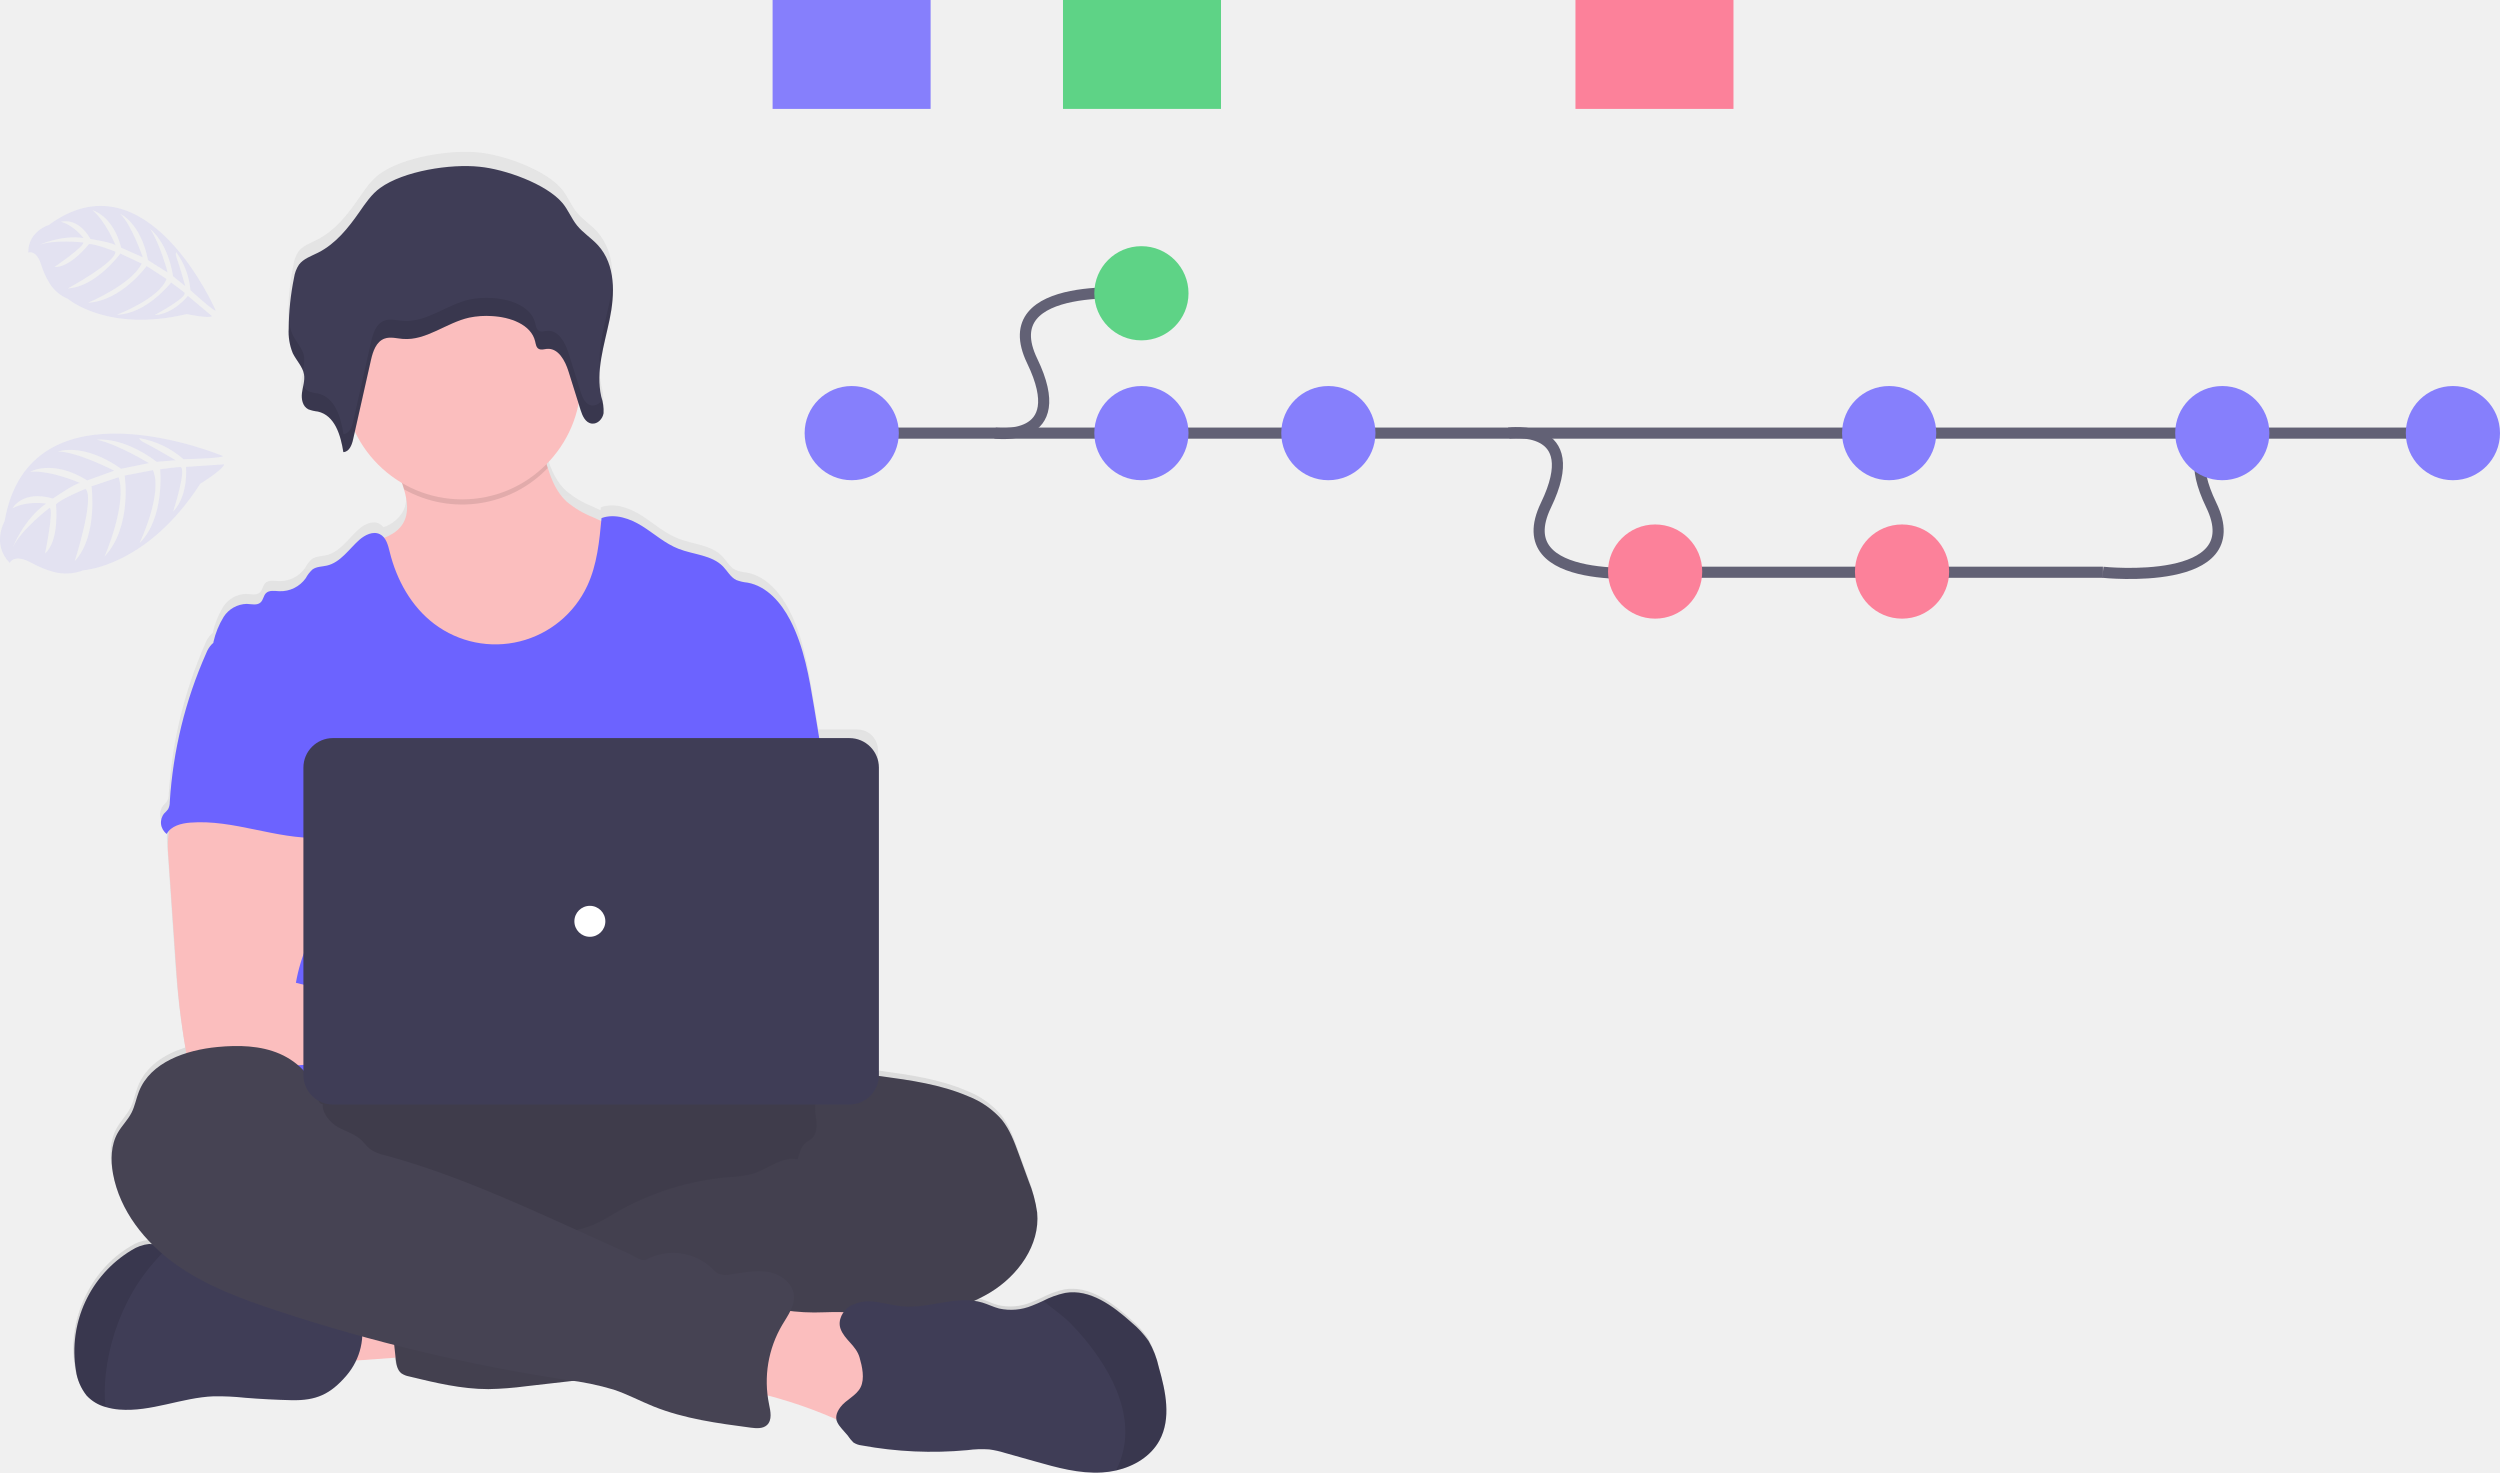
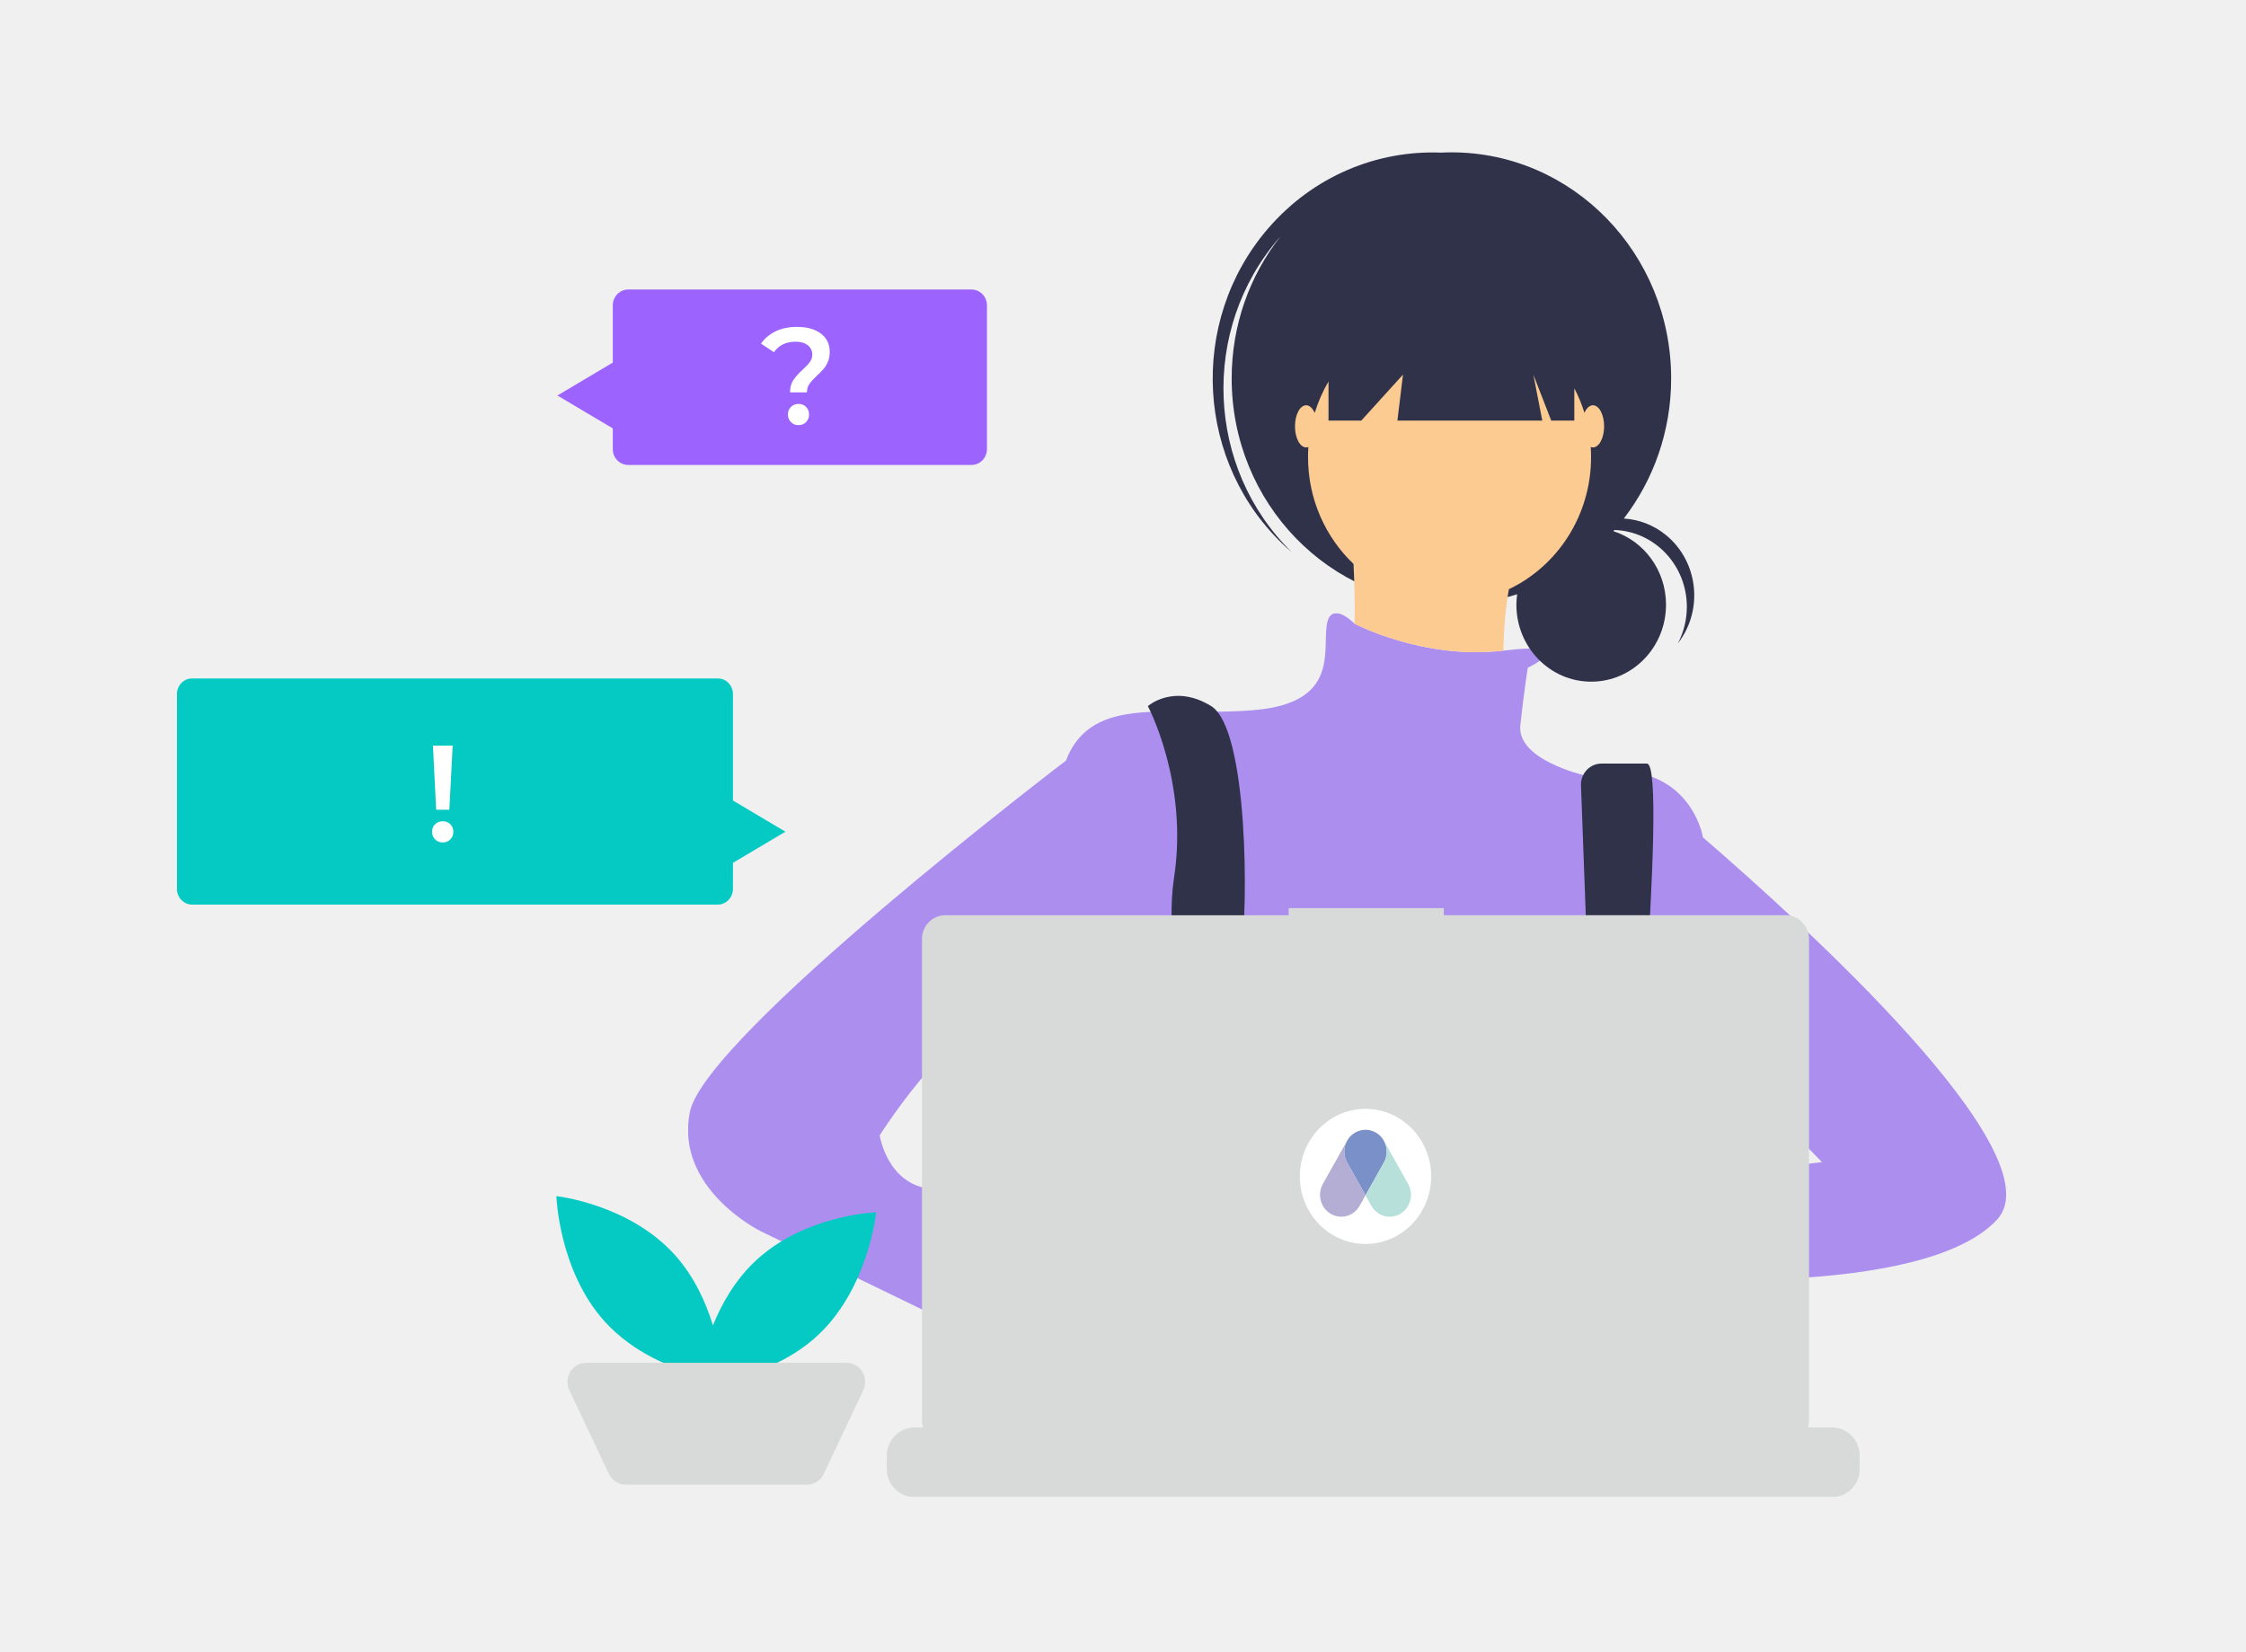
- <svg xmlns="http://www.w3.org/2000/svg" viewBox="0 0 674.38 397.257">
+ <svg xmlns="http://www.w3.org/2000/svg" xmlns:xlink="http://www.w3.org/1999/xlink" width="457" height="336" viewBox="0 0 457 336">
  <defs>
-     <style>.a{fill:url(#a);}.b{fill:#fbbebe;}.c{fill:#464353;}.d,.i{opacity:0.1;}.e{fill:#6c63ff;}.f{opacity:0.05;}.g{fill:#3f3d56;}.h{fill:#fff;}.j{opacity:0.8;}.k{fill:none;stroke:#3f3d56;stroke-miterlimit:10;stroke-width:3px;}.l{fill:#3acc6c;}.m{fill:#ff6584;}</style>
-     <linearGradient id="a" x1="0.5" y1="1" x2="0.5" gradientUnits="objectBoundingBox">
-       <stop offset="0" stop-color="gray" stop-opacity="0.251" />
-       <stop offset="0.54" stop-color="gray" stop-opacity="0.122" />
-       <stop offset="1" stop-color="gray" stop-opacity="0.102" />
-     </linearGradient>
+     <path id="fsm8mrupya" d="M0 0.394L123.81 0.394 123.81 46.442 0 46.442z" />
+     <path id="jiag20xv1c" d="M0.994 0.133L269.201 0.133 269.201 157.852 0.994 157.852z" />
+     <path id="gvx0x3m5ee" d="M0.431 0.119L198.413 0.119 198.413 120 0.431 120z" />
  </defs>
-   <g transform="translate(-0.003 -85.389)">
-     <path class="a" d="M401.908,612.036a26.42,26.42,0,0,0-2.785-7.261,25.429,25.429,0,0,0-4.56-4.991c-5.047-4.581-11.243-9.231-17.933-8.075a23.943,23.943,0,0,0-5.945,2.172c-.975.453-1.956.905-2.959,1.288a14.738,14.738,0,0,1-8.925.78c-1.532-.411-2.959-1.149-4.469-1.608a14.163,14.163,0,0,0-2.193-.473,37.35,37.35,0,0,0,4.24-2.235c7.5-4.595,13.491-12.9,12.656-21.783a35.963,35.963,0,0,0-2.325-8.667l-2.673-7.393c-1.156-3.2-2.353-6.467-4.462-9.127a23.093,23.093,0,0,0-9.14-6.474c-7.414-3.223-15.517-4.358-23.516-5.458l-.557-.077V446.241a5.569,5.569,0,0,0-5.569-5.569H310.281q-.7-4.26-1.392-8.507c-1.323-8.082-2.694-16.311-6.418-23.586-2.437-4.762-6.314-9.308-11.542-10.24a11.2,11.2,0,0,1-3-.7c-1.532-.752-2.367-2.423-3.543-3.655-3.035-3.181-7.971-3.23-12.036-4.873-3.592-1.427-6.53-4.114-9.8-6.182s-7.337-3.536-10.957-2.193a7.344,7.344,0,0,1-.077.787l-2.325-1.072a25.613,25.613,0,0,1-7.073-4.26c-2.583-2.437-3.961-5.667-5.033-9.1-.111-.355-.216-.7-.327-1.079a32.322,32.322,0,0,0,8.66-16.534l.564,1.831a12.157,12.157,0,0,0,.446,1.211,4.776,4.776,0,0,0,1.392,1.97,2.472,2.472,0,0,0,.585.341,2.437,2.437,0,0,0,.6.153,2.228,2.228,0,0,0,.863-.063,3.293,3.293,0,0,0,2.088-1.935,4.176,4.176,0,0,0,.244-.849,4.391,4.391,0,0,0,.049-.529v-.724a1.358,1.358,0,0,0-.035-.348v-.181a2.026,2.026,0,0,0-.07-.411c-.028-.132,0-.077,0-.111-.035-.174-.077-.355-.111-.529v-.132c0-.042-.063-.285-.1-.432s-.049-.188-.07-.285v-.042h0c-.07-.278-.132-.55-.195-.828a23.933,23.933,0,0,1-.383-7.351,78.715,78.715,0,0,1,1.991-10.686l.146-.634c.056-.244.111-.487.16-.738.111-.5.223-1,.327-1.511h0l.251-1.281.188-1.142V324.1a33,33,0,0,0,.244-7.818h0a16.452,16.452,0,0,0-3.919-9.83c-1.747-1.942-4.052-3.376-5.674-5.416-1.518-1.907-2.374-4.26-3.947-6.133-4.344-5.186-15.5-9.182-22.339-9.878-7.839-.794-20.5,1.211-26.823,5.841-2.339,1.706-3.94,4.177-5.569,6.516-2.993,4.351-6.391,8.695-11.187,11.138-1.81.919-3.885,1.615-5.089,3.216a8.7,8.7,0,0,0-1.358,3.606,71.5,71.5,0,0,0-1.434,13.77h0v1.74a12.691,12.691,0,0,0,1.086,5.033c.111.237.237.466.369.7l.084.146a27.692,27.692,0,0,1,2.228,3.794,5.026,5.026,0,0,1,.341,1.156,8.521,8.521,0,0,1-.195,3.049h0a2.678,2.678,0,0,1-.09.459l-.063.3a.587.587,0,0,1-.056.306c-.056.3-.1.6-.146.891h0a6.265,6.265,0,0,0,.153,2.409,3.168,3.168,0,0,0,1.545,2.088,4.526,4.526,0,0,0,1.253.39c.439.077.884.125,1.316.223a6.494,6.494,0,0,1,1.594.592,6.417,6.417,0,0,1,1.344.863,7.656,7.656,0,0,1,.578.585,9.745,9.745,0,0,1,.989,1.351q.223.369.418.752a17.176,17.176,0,0,1,1.19,3.147c.181.647.334,1.3.466,1.956.063.292.118.585.167.87s.1.578.139.863h0a2.028,2.028,0,0,0,.557-.111,3.762,3.762,0,0,0,1.914-2.715c.056-.195.1-.383.146-.571.16-.7.327-1.462.487-2.193a32.281,32.281,0,0,0,12.7,13.993c.195.578.383,1.149.55,1.733.912,3.154,1.351,6.453-.23,9.21a9.745,9.745,0,0,1-5.138,4,3.4,3.4,0,0,0-1.149-.975c-1.831-.919-4.031.195-5.569,1.566-2.785,2.52-5.054,6.133-8.716,6.961-1.323.306-2.785.244-3.885,1.051a9.05,9.05,0,0,0-1.8,2.367,8.3,8.3,0,0,1-7.122,3.55c-1.274-.063-2.785-.355-3.655.578-.647.7-.7,1.8-1.392,2.457-.933.919-2.464.473-3.766.418a7.525,7.525,0,0,0-6.2,3.55,23.2,23.2,0,0,0-2.785,6.961v.042a4.976,4.976,0,0,0-.508.425,7.344,7.344,0,0,0-1.538,2.492,118.95,118.95,0,0,0-9.816,40.5,4.177,4.177,0,0,1-.446,1.963,9.658,9.658,0,0,1-1.023,1.114,3.905,3.905,0,0,0,.647,5.569,4.384,4.384,0,0,1,.745-.989c-.077.32-.146.633-.195.919a24.706,24.706,0,0,0-.077,6.126q.989,14.508,2,28.995c.188,2.736.376,5.465.627,8.194q.731,7.922,2.088,15.782a6.8,6.8,0,0,0,.153.7c-5.674,1.8-10.721,5.061-12.844,10.5-.738,1.88-1.072,3.926-1.977,5.729-1,1.977-2.631,3.557-3.717,5.493-1.873,3.328-1.956,7.407-1.274,11.138,1.316,7.275,5.249,13.777,10.442,19.068h-.7a10.889,10.889,0,0,0-4.755,1.706c-10.985,6.418-17.265,20.188-14.974,32.761a14.055,14.055,0,0,0,2.882,6.822,10.8,10.8,0,0,0,5.068,3.1,17.608,17.608,0,0,0,3.738.7c8.563.7,16.854-3.272,25.437-3.606a68.219,68.219,0,0,1,8.514.4q6.2.515,12.426.654c6.746.16,10.54-1.636,14.842-6.676a18.171,18.171,0,0,0,2.624-4.135c3.662-.209,7.706-.529,10.63-.766l.042.4c.16,1.392.4,2.993,1.518,3.871a5.3,5.3,0,0,0,2.088.856c7.031,1.727,14.146,3.481,21.386,3.481a90.293,90.293,0,0,0,10.157-.78l12.719-1.469a63.357,63.357,0,0,1,10.93,2.381c3.676,1.246,7.108,3.1,10.7,4.567,8.354,3.383,17.334,4.595,26.231,5.778,1.518.2,3.258.341,4.379-.7,1.448-1.392.968-3.717.557-5.667-.167-.8-.292-1.6-.39-2.409a122,122,0,0,1,17.571,6.1l1,.439c.292,1.518,1.692,2.729,3.035,4.365a11.135,11.135,0,0,0,1.538,1.907,5.132,5.132,0,0,0,2.207.794,102.9,102.9,0,0,0,28.493,1.288,29.146,29.146,0,0,1,5.876-.2,25.464,25.464,0,0,1,4.246.954l8.054,2.311c5.938,1.7,12.016,3.418,18.177,3.035a23.256,23.256,0,0,0,3.71-.536c4.873-1.128,9.412-3.85,11.751-8.229C405.215,625.9,403.69,618.58,401.908,612.036Z" transform="translate(-89.524 -158.501)" />
-     <path class="b" d="M205.03,745.4c-1.469-3.342-2.861-7.184-1.392-10.526a8.945,8.945,0,0,1,4.629-4.351,22.276,22.276,0,0,1,6.265-1.545A87.438,87.438,0,0,1,234.9,728.7c.494,3.912-.55,7.88-1.448,11.661-.814,3.481-1.281,4-4.873,4.177C226.255,744.66,205.58,746.63,205.03,745.4Z" transform="translate(-117.996 -293.221)" />
-     <ellipse class="c" cx="99.55" cy="27.846" rx="99.55" ry="27.846" transform="translate(49.476 373.944)" />
-     <ellipse class="d" cx="99.55" cy="27.846" rx="99.55" ry="27.846" transform="translate(49.476 373.944)" />
-     <path class="b" d="M291.085,444.6a30.972,30.972,0,0,1-15.97,14.508,40.084,40.084,0,0,1-12.677,2.409,36.111,36.111,0,0,1-13.993-1.706c-5.959-2.158-10.909-6.572-14.619-11.716s-6.265-11.02-8.486-16.944c-1.17-3.084-2.283-6.37-1.733-9.628,3.585-.814,7.511-2.012,9.363-5.193,1.58-2.729,1.142-6,.23-9.12-.258-.884-.557-1.761-.856-2.6-.7-2.019-3.1-5.855-1.392-7.581,1.065-1.093,5.527-1.65,7.066-2.36,4.741-2.186,9.113-5.346,14.32-6.384,4.5-.9,9.154-.056,13.651.877a4.49,4.49,0,0,1,1.685.606,4.052,4.052,0,0,1,1.253,1.88c1.281,3.119,2.033,6.565,3.063,9.816,1.072,3.4,2.45,6.6,5.033,9.015a25.694,25.694,0,0,0,7.08,4.219l6.168,2.826a8.11,8.11,0,0,1,2.917,1.887,7.386,7.386,0,0,1,1.392,3.787,35.378,35.378,0,0,1-3.495,21.407Z" transform="translate(-124.21 -189.811)" />
-     <path class="d" d="M274.971,401.461a32.023,32.023,0,0,1-38.755,5.75c-.258-.884-.557-1.761-.856-2.6-.7-2.019-3.1-5.855-1.392-7.581,1.065-1.093,5.527-1.65,7.066-2.36,4.741-2.186,9.113-5.346,14.32-6.384,4.5-.9,9.154-.056,13.652.877a4.49,4.49,0,0,1,1.685.606,4.052,4.052,0,0,1,1.253,1.88C273.189,394.764,273.941,398.21,274.971,401.461Z" transform="translate(-127.22 -189.811)" />
-     <circle class="b" cx="32.023" cy="32.023" r="32.023" transform="translate(92.638 156.049)" />
-     <path class="e" d="M328.237,493.4l-2.631-15.942c-1.33-8-2.7-16.151-6.419-23.356-2.443-4.72-6.321-9.217-11.549-10.15a11.174,11.174,0,0,1-3.007-.7c-1.532-.738-2.367-2.395-3.543-3.62-3.035-3.147-7.978-3.2-12.043-4.8-3.592-1.392-6.53-4.072-9.8-6.119s-7.344-3.481-10.964-2.172c-.585,6.231-1.2,12.6-3.85,18.274A27.345,27.345,0,0,1,223.174,455.1c-6.2-4.671-10.178-11.876-12.029-19.416-.453-1.838-.968-3.947-2.659-4.79-1.831-.919-4.031.195-5.569,1.545-2.785,2.5-5.061,6.077-8.723,6.92-1.323.306-2.785.244-3.885,1.044a8.841,8.841,0,0,0-1.81,2.346,8.354,8.354,0,0,1-7.122,3.523c-1.274-.063-2.785-.355-3.655.571-.647.7-.7,1.782-1.392,2.43-.94.912-2.464.466-3.773.418a7.612,7.612,0,0,0-6.2,3.481,22.453,22.453,0,0,0-2.785,6.864c7.609,16.944,14.57,33.91,22.179,50.854a4.337,4.337,0,0,1,.55,2.088,5.089,5.089,0,0,1-.947,2.089c-3.731,5.994-3.613,13.533-3.2,20.578s.912,14.487-2.235,20.8c-.856,1.733-1.97,3.321-2.785,5.054-1.907,3.926-2.6,16.485-1.483,20.7H333.034c-3-8.249-1.859-24.8-1.232-33.561.439-6.126-.7-12.245-1.183-18.371C329.553,517.76,330.305,505.891,328.237,493.4Z" transform="translate(-106.011 -201.402)" />
-     <path class="b" d="M146.149,544.865a24.644,24.644,0,0,0-.084,6.077l2,28.73c.188,2.708.376,5.409.627,8.11.48,5.242,1.2,10.442,2.088,15.636a2.785,2.785,0,0,0,2.854,2.708c8.806,1.866,17.9,1.789,26.892,1.281,13.714-.766,27.407-2.513,41.143-2.214,3.536.077,7.658,0,9.8-2.785s.9-7.289-1.9-9.537-6.6-2.785-10.192-2.785c-4.755-.049-9.509.627-14.25.348a70.6,70.6,0,0,1-12.823-2.36l-11.835-2.945a45.621,45.621,0,0,1,3.112-10.366c2.325-6.036,4.5-12.273,4.539-18.74s-2.395-13.269-7.692-16.972c-4.358-3.042-9.969-3.606-15.281-3.481-3.864.111-10.54-.815-14.069.7C148.286,537.493,146.671,542.129,146.149,544.865Z" transform="translate(-100.647 -234.626)" />
-     <path class="c" d="M356.9,643.11c2.318-.884,4.873-.564,7.358-.23,8,1.093,16.116,2.214,23.53,5.409a23.1,23.1,0,0,1,9.147,6.412c2.088,2.638,3.307,5.869,4.462,9.05l2.673,7.324a35.255,35.255,0,0,1,2.332,8.584c.835,8.765-5.158,17.028-12.7,21.581s-16.415,6.175-25.061,7.873-17.327,3.578-25.939,5.569a104.427,104.427,0,0,1-12.2,2.4c-9.217,1.044-18.852-.494-27.609,2.555-3.481,1.218-6.9,3.028-10.512,3.871a65.389,65.389,0,0,1-7.268,1.107l-16.575,1.894a90.416,90.416,0,0,1-10.164.78c-7.24,0-14.362-1.713-21.393-3.425a5.41,5.41,0,0,1-2.088-.842c-1.114-.877-1.357-2.43-1.518-3.836q-1.065-9.335-1.866-18.692c-.167-2.026-.292-4.219.815-5.924,1.392-2.088,4.107-2.743,6.586-3.147a171.867,171.867,0,0,1,31.8-2.207c4.045-4.045,10.714-4.066,16.011-6.265a47.62,47.62,0,0,0,5.646-3.07,73.791,73.791,0,0,1,31-9.795,28.856,28.856,0,0,0,6.342-.9c4.1-1.274,7.839-4.741,12.05-3.892.522-1.441.884-3.369,2.088-4.358.6-.508,1.337-.849,1.887-1.392,1.163-1.177,1.267-3.028,1.093-4.671s-.564-3.328-.139-4.929a6.815,6.815,0,0,1,.773-1.719C349.552,644.614,352.705,642.762,356.9,643.11Z" transform="translate(-126.622 -267.182)" />
-     <path class="f" d="M356.9,643.11c2.318-.884,4.873-.564,7.358-.23,8,1.093,16.116,2.214,23.53,5.409a23.1,23.1,0,0,1,9.147,6.412c2.088,2.638,3.307,5.869,4.462,9.05l2.673,7.324a35.255,35.255,0,0,1,2.332,8.584c.835,8.765-5.158,17.028-12.7,21.581s-16.415,6.175-25.061,7.873-17.327,3.578-25.939,5.569a104.427,104.427,0,0,1-12.2,2.4c-9.217,1.044-18.852-.494-27.609,2.555-3.481,1.218-6.9,3.028-10.512,3.871a65.389,65.389,0,0,1-7.268,1.107l-16.575,1.894a90.416,90.416,0,0,1-10.164.78c-7.24,0-14.362-1.713-21.393-3.425a5.41,5.41,0,0,1-2.088-.842c-1.114-.877-1.357-2.43-1.518-3.836q-1.065-9.335-1.866-18.692c-.167-2.026-.292-4.219.815-5.924,1.392-2.088,4.107-2.743,6.586-3.147a171.867,171.867,0,0,1,31.8-2.207c4.045-4.045,10.714-4.066,16.011-6.265a47.62,47.62,0,0,0,5.646-3.07,73.791,73.791,0,0,1,31-9.795,28.856,28.856,0,0,0,6.342-.9c4.1-1.274,7.839-4.741,12.05-3.892.522-1.441.884-3.369,2.088-4.358.6-.508,1.337-.849,1.887-1.392,1.163-1.177,1.267-3.028,1.093-4.671s-.564-3.328-.139-4.929a6.815,6.815,0,0,1,.773-1.719C349.552,644.614,352.705,642.762,356.9,643.11Z" transform="translate(-126.622 -267.182)" />
-     <path class="g" d="M183.065,743.565c-4.309,4.991-8.1,6.773-14.849,6.613q-6.224-.146-12.433-.647a69.767,69.767,0,0,0-8.521-.4c-8.59.334-16.882,4.267-25.451,3.578a18.042,18.042,0,0,1-3.738-.7A10.881,10.881,0,0,1,113,748.939a13.866,13.866,0,0,1-2.882-6.76A31.845,31.845,0,0,1,125.1,709.732a10.986,10.986,0,0,1,4.762-1.692,11.285,11.285,0,0,1,4.817,1.058l.1.042a36.43,36.43,0,0,1,11.932,7.964,6.725,6.725,0,0,0,1.824,1.469,6.266,6.266,0,0,0,2.151.4l9.147.578a21.675,21.675,0,0,1,4.595.633,36.525,36.525,0,0,1,4.831,2.089c4.922,2.2,10.38,2.785,15.7,3.634a2.347,2.347,0,0,1,1.392.557,2.179,2.179,0,0,1,.432.9,17.759,17.759,0,0,1-3.717,16.193Z" transform="translate(-89.627 -287.085)" />
-     <path class="d" d="M134.78,709.15a54.924,54.924,0,0,0-9.154,11.445,57.279,57.279,0,0,0-7.477,22.653,42.048,42.048,0,0,0-.077,8.778A10.88,10.88,0,0,1,113,748.949a13.866,13.866,0,0,1-2.882-6.76A31.845,31.845,0,0,1,125.1,709.742a10.984,10.984,0,0,1,4.762-1.692,11.286,11.286,0,0,1,4.817,1.058Z" transform="translate(-89.627 -287.088)" />
-     <path class="b" d="M390.912,733.939c5.117-.139,10.86-.4,14.619,3.049,3.585,3.258,4.059,8.632,4.3,13.471l.272,5.618a11.222,11.222,0,0,1-.536,5.068c-1.225,2.785-4.588,4.128-7.658,3.968s-5.889-1.5-8.695-2.715a122.315,122.315,0,0,0-23.669-7.456q.4-5.827,1.323-11.6c.425-2.666.494-7.129,2.276-9.342,1.887-2.339,4.344-1.072,6.906-.64a55.437,55.437,0,0,0,10.867.578Z" transform="translate(-168.595 -294.557)" />
-     <path class="c" d="M181.125,646.707c0,.7-1.093,0-1.19-.745-.766-5.632-5.235-10.275-10.442-12.531s-11.138-2.374-16.777-1.838c-8.528.808-18.1,4.072-21.219,12.043-.738,1.866-1.072,3.885-1.977,5.674-1,1.963-2.638,3.529-3.724,5.437-1.873,3.3-1.949,7.344-1.274,11.076,1.817,9.955,8.625,18.469,16.875,24.365s17.891,9.419,27.5,12.593A476.993,476.993,0,0,0,246.869,721.4a74.926,74.926,0,0,1,12.726,2.625c3.676,1.232,7.115,3.077,10.707,4.525,8.354,3.355,17.341,4.553,26.245,5.729,1.518.195,3.258.334,4.379-.7,1.448-1.344.968-3.683.557-5.611a30.178,30.178,0,0,1,3.557-21.414c1.49-2.506,3.425-5.075,3.147-7.978-.334-3.383-3.7-5.778-7.059-6.321s-6.767.258-10.136.7a5.43,5.43,0,0,1-3.446-.341,6.886,6.886,0,0,1-1.351-1.2,15.267,15.267,0,0,0-17.78-2.485c-1.246.7-3.133-.856-4.428-1.441l-14.64-6.627c-16.819-7.609-33.722-15.253-51.515-20.07a10.82,10.82,0,0,1-3.968-1.65c-.884-.7-1.518-1.643-2.332-2.416-1.775-1.678-4.247-2.346-6.377-3.536S180.637,649.1,181.125,646.707Z" transform="translate(-94.028 -263.776)" />
-     <path class="g" d="M492.142,766.686c-2.339,4.337-6.878,7.038-11.751,8.152a23.322,23.322,0,0,1-3.717.529c-6.161.383-12.245-1.323-18.183-3.007l-8.061-2.269a25.45,25.45,0,0,0-4.247-.947,29.141,29.141,0,0,0-5.876.2,104.138,104.138,0,0,1-28.542-1.281,5.032,5.032,0,0,1-2.207-.787,10.963,10.963,0,0,1-1.539-1.887c-2.193-2.638-4.553-4.177-1.956-7.658,1.5-2.019,4.274-3.028,5.437-5.346s.418-5.611-.272-8.006c-.94-3.307-4.031-4.734-5.138-7.769-.828-2.29.564-4.95,2.659-6.2a11.047,11.047,0,0,1,7.1-1.023c2.416.32,4.783,1,7.212,1.19,7.143.571,14.445-3.112,21.3-1.037,1.511.459,2.938,1.19,4.469,1.594a14.863,14.863,0,0,0,8.932-.773c1-.376,1.984-.828,2.959-1.274a23.829,23.829,0,0,1,5.952-2.151c6.69-1.149,12.893,3.481,17.94,8a25.367,25.367,0,0,1,4.56,4.943,24.813,24.813,0,0,1,2.785,7.191C493.806,753.515,495.33,760.768,492.142,766.686Z" transform="translate(-179.347 -292.775)" />
-     <path class="d" d="M516.509,766.667c-2.339,4.337-6.878,7.038-11.751,8.152a22.757,22.757,0,0,0,2.471-11.946c-.418-6.62-3.328-12.858-7.038-18.358a65.023,65.023,0,0,0-7.755-9.447c-2.214-2.228-4.936-4-7.317-6.036a23.821,23.821,0,0,1,5.952-2.151c6.69-1.149,12.893,3.481,17.94,8a25.363,25.363,0,0,1,4.56,4.943,24.811,24.811,0,0,1,2.785,7.191C518.173,753.5,519.7,760.75,516.509,766.667Z" transform="translate(-203.714 -292.757)" />
-     <path class="e" d="M157,473.672a7.206,7.206,0,0,0-1.545,2.471,116.857,116.857,0,0,0-9.816,40.112,4.01,4.01,0,0,1-.453,1.942,8.5,8.5,0,0,1-1.023,1.107,3.843,3.843,0,0,0,.654,5.569c1.149-2.165,3.9-2.868,6.342-3.056,11.7-.926,23.133,4.518,34.87,4.107-.828-2.861-2.019-5.611-2.694-8.507-2.986-12.858,4.462-26.857-.1-39.242-.912-2.478-2.437-4.915-4.838-6a12.887,12.887,0,0,0-3.1-.821c-2.966-.536-8.869-2.826-11.737-1.907-1.058.341-1.476,1.337-2.353,1.935C159.877,472.238,158.109,472.551,157,473.672Z" transform="translate(-99.84 -214.523)" />
-     <rect class="g" width="155.242" height="98.853" rx="7.97" transform="translate(81.847 284.488)" />
-     <circle class="h" cx="4.177" cy="4.177" r="4.177" transform="translate(154.943 329.738)" />
-     <path class="g" d="M217.421,296.269c-2.339,1.692-3.94,4.121-5.569,6.453-3,4.309-6.4,8.611-11.194,11.013-1.817.912-3.891,1.6-5.1,3.188a8.59,8.59,0,0,0-1.358,3.571,70.766,70.766,0,0,0-1.434,13.645,15.165,15.165,0,0,0,1.107,6.711c.954,1.949,2.673,3.6,3.028,5.722.271,1.657-.341,3.307-.557,4.971s.16,3.634,1.7,4.427a10.3,10.3,0,0,0,2.576.606c4.629,1.03,6.182,6.46,6.885,10.95,1.573-.091,2.283-1.894,2.611-3.362l4.824-21.448c.522-2.325,1.392-5.019,3.71-5.834,1.552-.536,3.251-.035,4.873.1,6.37.522,11.758-4.4,17.989-5.757a22.972,22.972,0,0,1,6.063-.4c4.915.244,10.63,2.262,11.674,6.85.174.745.278,1.636.975,2s1.427.056,2.158,0c3.119-.313,4.957,3.2,5.855,6.063l3.272,10.442c.487,1.58,1.309,3.439,3.021,3.641,1.58.195,2.924-1.3,3.161-2.785a12.2,12.2,0,0,0-.62-4.511c-1.538-6.857.815-13.874,2.249-20.745s1.692-14.765-3.119-20.056c-1.747-1.914-4.045-3.342-5.674-5.36-1.518-1.894-2.374-4.219-3.947-6.077-4.351-5.131-15.51-9.092-22.353-9.746C236.412,289.7,223.742,291.681,217.421,296.269Z" transform="translate(-114.884 -160.172)" />
-     <g class="i" transform="translate(77.893 161.263)">
-       <path d="M276.111,370.47c-1.713-.209-2.534-2.088-3.021-3.641q-1.636-5.228-3.272-10.442c-.9-2.875-2.736-6.384-5.855-6.063-.731.077-1.518.362-2.158,0s-.8-1.26-.975-2c-1.044-4.595-6.76-6.606-11.674-6.85a23.275,23.275,0,0,0-6.063.4c-6.231,1.392-11.619,6.265-17.989,5.757-1.643-.132-3.342-.634-4.873-.1-2.346.808-3.188,3.481-3.71,5.834L211.7,374.8c-.327,1.476-1.037,3.279-2.611,3.362-.7-4.483-2.256-9.913-6.885-10.944a10.943,10.943,0,0,1-2.576-.606,3.021,3.021,0,0,1-1.344-1.5c-.125.647-.271,1.295-.355,1.942-.209,1.657.16,3.634,1.7,4.428a10.3,10.3,0,0,0,2.576.606c4.629,1.03,6.182,6.46,6.885,10.95,1.573-.09,2.283-1.894,2.611-3.362l4.824-21.448c.522-2.325,1.392-5.019,3.71-5.834,1.552-.536,3.251-.035,4.873.1,6.37.522,11.758-4.4,17.989-5.757a22.972,22.972,0,0,1,6.063-.4c4.915.244,10.63,2.262,11.674,6.85.174.745.278,1.636.975,2s1.427.056,2.158,0c3.119-.313,4.957,3.2,5.855,6.063q1.629,5.228,3.272,10.442c.487,1.58,1.309,3.439,3.021,3.641,1.58.195,2.924-1.3,3.161-2.785a9.454,9.454,0,0,0-.418-3.7,2.875,2.875,0,0,1-2.743,1.608Z" transform="translate(-194.328 -336.95)" />
-       <path d="M196.915,359.789c-.355-2.123-2.088-3.773-3.028-5.722a11.451,11.451,0,0,1-1.03-4.177c0,.78-.07,1.559-.077,2.346a15.165,15.165,0,0,0,1.107,6.711c.773,1.58,2.047,2.973,2.687,4.581a10.484,10.484,0,0,0,.341-3.738Z" transform="translate(-192.78 -339.524)" />
-       <path d="M315.941,340.451c-1.267,6.07-3.244,12.252-2.631,18.337.4-4.49,1.706-9.008,2.631-13.464A35.5,35.5,0,0,0,316.749,335a42.565,42.565,0,0,1-.808,5.451Z" transform="translate(-229.368 -335)" />
-     </g>
-     <g class="j" transform="translate(208.414 85.389)">
-       <line class="k" x2="435.136" transform="translate(21.344 116.835)" />
-       <path class="k" d="M466.46,377.307s20.808,2.889,10.032-19.437,29.238-18.1,29.238-18.1" transform="translate(-406.459 -260.479)" />
-       <path class="k" d="M665.53,393.777s20.808-2.882,10.031,19.443,29.238,18.1,29.238,18.1" transform="translate(-466.946 -276.949)" />
-       <path class="k" d="M935.02,393.777s-20.815-2.882-10.031,19.443-29.238,18.1-29.238,18.1" transform="translate(-536.898 -276.949)" />
-       <line class="k" x1="114.816" transform="translate(244.036 154.364)" />
-       <circle class="e" cx="12.705" cy="12.705" r="12.705" transform="translate(8.639 104.13)" />
-       <circle class="l" cx="12.705" cy="12.705" r="12.705" transform="translate(86.782 66.406)" />
-       <circle class="e" cx="12.705" cy="12.705" r="12.705" transform="translate(86.782 104.13)" />
-       <circle class="e" cx="12.705" cy="12.705" r="12.705" transform="translate(137.211 104.13)" />
-       <circle class="m" cx="12.705" cy="12.705" r="12.705" transform="translate(225.358 141.472)" />
-       <circle class="m" cx="12.705" cy="12.705" r="12.705" transform="translate(291.966 141.472)" />
-       <circle class="e" cx="12.705" cy="12.705" r="12.705" transform="translate(288.492 104.13)" />
-       <circle class="e" cx="12.705" cy="12.705" r="12.705" transform="translate(440.559 104.13)" />
-       <circle class="e" cx="12.705" cy="12.705" r="12.705" transform="translate(378.351 104.13)" />
-       <rect class="e" width="42.625" height="29.378" />
-       <rect class="l" width="42.625" height="29.378" transform="translate(78.331)" />
-       <rect class="m" width="42.625" height="29.378" transform="translate(216.572)" />
-     </g>
-     <g class="i" transform="translate(0.003 202.35)">
-       <path class="e" d="M141,400.07S88.952,378.183,82.13,417.675c0,0-3.557,6.154,1.392,11.236,0,0,1.065-2.729,6.091.091a25.877,25.877,0,0,0,5.681,2.311,12.782,12.782,0,0,0,8.089-.432h0s17.118-.926,31.515-23.321c0,0,6.175-3.815,6.481-5.249l-10.317.7s.794,7.553-3.481,12.085c0,0,3.787-11.723,1.97-12.05-.369-.07-5.451.6-5.451.6s1.316,13.136-5.569,19.931c0,0,6.391-13.359,3.613-19.694l-7.616,1.469s2.088,13.819-5.444,21.852c0,0,6.2-14.2,3.8-21.414l-7.289,2.45s1.754,13.512-4.546,20.188c0,0,5.5-17.132,2.91-19.492,0,0-6.558,2.659-7.957,4.177,0,0,1.037,9.746-2.966,13.262,0,0,2.457-11.835,1.239-12.322,0,0-7.616,5.736-9.941,10.686,0,0,2.9-7.56,8.987-11.835,0,0-5.117-.863-9.05,1.274,0,0,2.631-5.019,10.895-2.638,0,0,6.119-4.24,7.344-4.177,0,0-7.818-3.481-13.464-3.049,0,0,6.057-3.481,15.371,2.332l7.275-2.624s-10.094-5.172-15.148-5.152c0,0,6.725-2.6,17.035,4.636l7.449-1.518s-8.354-5.117-13.986-6.307c0,0,6.753-1.072,16.137,5.952l5.089-.425s-6.161-3.634-8.027-4.518-1.782-1.455-1.782-1.455a24.289,24.289,0,0,1,11.932,5.695S140.962,400.717,141,400.07Z" transform="translate(-80.893 -394.021)" />
-     </g>
-     <g class="i" transform="translate(7.63 140.939)">
-       <path class="e" d="M142.411,334.031s-18.434-42.653-44.992-23.091c0,0-5.611,1.629-5.569,7.449,0,0,2.186-1.016,3.571,3.53a20.954,20.954,0,0,0,2.088,4.6,10.442,10.442,0,0,0,5.047,4.351h0s10.7,9.2,32.023,4.1c0,0,5.848,1.246,6.843.578l-6.516-5.479s-3.836,4.943-8.973,5.179c0,0,8.932-4.8,8.041-6.036-.181-.251-3.585-2.743-3.585-2.743s-6.7,8.549-14.619,8.681c0,0,11.41-4.3,13.366-9.642l-5.36-3.481s-6.76,9.4-15.81,9.892c0,0,11.772-4.908,14.459-10.561l-5.729-2.694s-6.655,9.05-14.181,9.391c0,0,13.032-7.045,12.83-9.92,0,0-5.409-2.158-7.129-2.033,0,0-4.922,6.37-9.314,6.189,0,0,8.208-5.632,7.762-6.613,0,0-7.8-.933-11.995.7,0,0,6.029-2.84,12.078-1.907,0,0-2.548-3.432-6.091-4.386,0,0,4.428-1.483,7.978,4.629,0,0,6.043.975,6.753,1.7,0,0-2.652-6.537-6.265-9.482,0,0,5.569,1.392,7.8,10.143l5.82,2.583s-3.049-8.827-6.07-11.688c0,0,5.479,2.283,7.484,12.461l5.291,3.335s-2.047-7.8-4.713-11.716c0,0,4.622,3.216,6.189,12.733l3.272,2.645s-1.594-5.667-2.2-7.254-.23-1.88-.23-1.88a19.945,19.945,0,0,1,3.822,10.219S142.015,334.386,142.411,334.031Z" transform="translate(-91.85 -305.806)" />
+   <g fill="none" fill-rule="evenodd">
+     <g>
+       <g>
+         <g>
+           <g transform="translate(-124 -4651) translate(124 4651) translate(36 31) translate(0 106.645)">
+             <mask id="inefgfvzrb" fill="#fff">
+               <use xlink:href="#fsm8mrupya" />
+             </mask>
+             <path fill="#04CAC3" d="M123.81 31.596l-10.67-6.34V3.618c0-1.783-1.403-3.225-3.135-3.225H3.135C1.402.394-.002 1.836-.002 3.62v39.598c0 1.78 1.404 3.225 3.135 3.225h106.871c1.732 0 3.135-1.445 3.135-3.225v-5.282l10.67-6.339z" mask="url(#inefgfvzrb)" />
+           </g>
+           <g transform="translate(-124 -4651) translate(124 4651) translate(36 31) translate(103 93.645)">
+             <mask id="j2f89s1bkd" fill="#fff">
+               <use xlink:href="#jiag20xv1c" />
+             </mask>
+             <path fill="#AC8EEF" d="M207.477 45.736v-.181s-3.03-17.157-24.25-12.476c0 0-13.64-3.12-12.882-10.138.757-7.02 1.515-11.7 1.515-11.7s11.284-5.42-4.968-3.49c-16.25 1.932-30.272-5.476-30.272-5.476s-4.925-5.07-5.682.389c-.759 5.459 2.273 15.597-14.4 17.157-16.672 1.562-31.828-3.118-37.89 8.579-.26.5-.503 1.078-.73 1.715 0 0-73.539 55.993-76.57 71.588-3.03 15.596 14.4 24.175 14.4 24.175l65.93 31.974 6.82-18.717-31.073-16.375s2.274-4.68-6.818-5.46c-9.094-.78-10.61-10.918-10.61-10.918s18.188-28.853 28.04-22.614c3.16 2 5.61 3.838 7.491 5.415.054 1.03.088 1.605.088 1.605s11.368 42.11 20.462 48.35c9.094 6.237 88.664-2.34 88.664-2.34l22.291-41.288 8.02-.825 16.672 17.157-33.344 3.899-3.788 19.497s57.593 4.68 72.751-11.698c12.302-13.294-39.81-60.501-59.867-77.804" mask="url(#j2f89s1bkd)" />
+           </g>
+           <path fill="#2F3249" d="M303.014 77.91c-2.559-2.104-5.575-3.208-8.614-3.388 6.026-7.84 9.634-17.739 9.634-28.51C304.034 20.598 284.015 0 259.322 0c-.725 0-1.446.021-2.162.056-12.922-.498-25.948 4.745-35.185 15.49-16.305 18.967-14.651 47.928 3.701 64.8.38.347.771.674 1.158 1.006-17.462-17.094-18.613-45.355-2.602-63.89.083-.096.17-.185.254-.28-6.173 7.89-9.875 17.911-9.875 28.83 0 25.41 20.018 46.01 44.711 46.01 4.661 0 9.154-.737 13.379-2.098-.092.697-.157 1.404-.157 2.13 0 8.65 6.815 15.662 15.222 15.662s15.222-7.013 15.222-15.663c0-7.032-4.503-12.98-10.703-14.962.072-.08.145-.16.216-.243 8.176.274 14.726 7.162 14.726 15.642-.002 2.594-.627 5.145-1.822 7.428 5.245-6.757 4.174-16.61-2.391-22.008M202.082 262.582c.47-2.1.782-3.287.782-3.287l-.242-1.71-2.498-17.445-1.048-7.36c9.09-3.899 11.366-21.835 11.366-21.835l.344-.213 1.55-.954v-.004l5.57-3.44.114-.069 2.25 1.542 4.568 3.138c12.118 9.304 27.483 12.925 42.328 9.98 3.416-.604 6.76-1.597 9.961-2.962l11.026-3.784.342-.115.34.052 6.466 1.007.117.022.534.082-1.497 10.65-2.17 15.48c5.733 3.125 10.831 8.994 15.29 16.229.987 1.6 1.943 3.267 2.868 4.996 1.205 2.238 2.355 4.567 3.45 6.952.134.283.264.572.395.858.42.935.84 1.877 1.246 2.824H200.075c.151-.95.3-1.858.447-2.733.008-.03.014-.06.018-.09.054-.293.104-.576.15-.86.51-2.841 1.003-5.212 1.392-6.95" transform="translate(-124 -4651) translate(124 4651) translate(36 31)" />
+           <path fill="#2F3249" d="M197.558 112.686s8.337 15.597 5.304 35.091c-3.034 19.498 9.092 67.848 9.092 67.848l9.095-2.34s-6.062-40.552-4.547-49.91c1.516-9.357 1.516-46.01-6.062-50.69-7.578-4.678-12.882 0-12.882 0M285.691 128.893l3.186 86.34 6.063 3.9s8.712-94.751 4.168-94.751h-9.253c-2.304 0-4.17 1.922-4.17 4.292 0 .073.002.145.006.219" transform="translate(-124 -4651) translate(124 4651) translate(36 31)" />
+           <path fill="#5869B0" d="M216.126 205.877c2.092 0 3.79 1.747 3.79 3.9 0 2.152-1.698 3.9-3.79 3.9s-3.79-1.748-3.79-3.9c0-2.153 1.698-3.9 3.79-3.9M291.908 209.777c2.092 0 3.79 1.745 3.79 3.899 0 2.153-1.698 3.899-3.79 3.899s-3.79-1.746-3.79-3.9c0-2.153 1.698-3.898 3.79-3.898" transform="translate(-124 -4651) translate(124 4651) translate(36 31)" />
+           <path fill="#9B5F6E" d="M303.656 213.284s-34.48-6.628-36.754 5.07c-2.273 11.697 38.27 6.628 38.27 6.628l-1.516-11.698zM180.888 246.038l10.609 8.579s7.578 24.174 18.945 17.157c11.368-7.017-10.61-31.973-10.61-31.973l-12.882-4.68-6.062 10.917z" transform="translate(-124 -4651) translate(124 4651) translate(36 31)" />
+           <g transform="translate(-124 -4651) translate(124 4651) translate(36 31) translate(144 153.645)">
+             <mask id="vo4msajnsf" fill="#fff">
+               <use xlink:href="#gvx0x3m5ee" />
+             </mask>
+             <path fill="#D8DADA" d="M192.797 105.83h-4.909c.115-.417.195-.85.195-1.305V6.441c0-2.676-2.107-4.844-4.707-4.844H113.77V.12H82.205v1.478H12.312c-2.6 0-4.71 2.17-4.71 4.846v98.082c0 .455.081.888.195 1.305H6.045c-3.102.002-5.614 2.59-5.614 5.78v2.612c0 .717.126 1.427.38 2.096.113.298.25.585.405.86 1.015 1.751 2.85 2.824 4.831 2.822h186.748c1.983.002 3.818-1.07 4.832-2.823.157-.274.293-.56.404-.859.253-.669.382-1.379.382-2.096v-2.614c0-3.19-2.515-5.778-5.616-5.778" mask="url(#vo4msajnsf)" />
+           </g>
+           <path fill="#04CAC3" d="M117.477 225.817c-4.024 3.859-6.677 8.597-8.416 12.892-1.41-4.64-3.79-9.968-7.806-14.403-9.358-10.333-24.047-11.9-24.047-11.9s.485 15.19 9.842 25.522c5.93 6.549 13.997 9.574 19.114 10.913-.186 1.083-.251 1.72-.251 1.72s14.759-.496 24.8-10.127c10.045-9.628 11.565-24.746 11.565-24.746s-14.761.499-24.801 10.129" transform="translate(-124 -4651) translate(124 4651) translate(36 31)" />
+           <path fill="#D8DADA" d="M128.22 271.103H91.288c-1.446 0-2.766-.85-3.397-2.187l-8.042-17.012c-.912-1.929-.13-4.256 1.745-5.195.515-.258 1.08-.39 1.652-.39h53.017c2.086 0 3.778 1.741 3.778 3.888 0 .587-.131 1.168-.381 1.697l-8.041 17.011c-.632 1.338-1.951 2.188-3.397 2.188" transform="translate(-124 -4651) translate(124 4651) translate(36 31)" />
+           <path fill="#9C63FF" d="M161.684 27.912H91.822c-1.732 0-3.135 1.444-3.135 3.225v11.647l-11.27 6.697 11.27 6.696v4.212c0 1.78 1.403 3.225 3.135 3.225h69.862c1.731 0 3.134-1.444 3.134-3.225V31.137c0-1.781-1.403-3.225-3.134-3.225" transform="translate(-124 -4651) translate(124 4651) translate(36 31)" />
+           <path fill="#FFF" d="M52.098 120.722h4.01l-.677 13.049h-2.683l-.65-13.05zm.434 19.086c-.416-.42-.623-.934-.623-1.547 0-.614.207-1.125.623-1.534.415-.41.939-.613 1.571-.613.614 0 1.125.204 1.531.613.407.409.61.92.61 1.534 0 .613-.203 1.128-.61 1.547-.406.418-.917.627-1.531.627-.632 0-1.156-.21-1.571-.627zM241.844 222.134c7.375 0 13.356-6.154 13.356-13.743 0-7.591-5.981-13.745-13.356-13.745-7.376 0-13.356 6.154-13.356 13.745 0 7.589 5.98 13.743 13.356 13.743" transform="translate(-124 -4651) translate(124 4651) translate(36 31)" />
+           <path fill="#7990C8" d="M245.425 200.875c-.036-.056-.072-.113-.11-.167-.043-.06-.09-.115-.136-.172-.045-.059-.09-.118-.139-.173-.04-.044-.083-.089-.125-.13-.058-.061-.119-.126-.18-.185-.037-.034-.075-.061-.112-.094-.074-.065-.148-.127-.225-.186-.036-.028-.072-.05-.108-.077-.083-.059-.166-.114-.253-.167-.043-.026-.089-.05-.132-.075-.079-.044-.159-.088-.24-.126-.058-.029-.12-.055-.18-.079-.065-.029-.13-.056-.198-.08-.075-.027-.149-.05-.224-.075-.057-.017-.112-.031-.168-.047-.08-.02-.164-.04-.248-.054-.053-.012-.107-.022-.16-.03-.083-.012-.166-.023-.25-.031-.056-.006-.115-.01-.17-.013-.079-.004-.156-.006-.235-.006-.065 0-.129.002-.193.006-.07.004-.142.009-.212.015-.069.007-.139.014-.209.026-.068.01-.134.023-.2.036-.07.014-.14.03-.21.047-.07.017-.138.038-.208.058-.062.022-.124.04-.187.064-.079.028-.158.06-.236.094-.049.02-.096.04-.143.064-.094.044-.187.094-.279.146l-.095.054c-.1.06-.196.126-.29.192l-.072.052c-.09.067-.178.14-.26.214l-.078.066c-.074.069-.144.143-.214.215-.03.034-.062.065-.094.1-.057.066-.11.133-.163.202-.038.047-.075.094-.11.143-.046.063-.088.129-.129.192-.038.06-.076.115-.112.175-.774 1.34-.844 3.058-.034 4.502l3.74 6.667 3.738-6.667c.81-1.442.742-3.156-.03-4.494-.04-.07-.084-.136-.127-.202" transform="translate(-124 -4651) translate(124 4651) translate(36 31)" />
+           <path fill="#B7E0DB" d="M250.518 209.926l-4.934-8.798c-.01-.02-.023-.034-.032-.051.77 1.337.84 3.052.03 4.495l-3.739 6.665 1.196 2.134c1.193 2.124 3.833 2.853 5.898 1.626 2.066-1.228 2.772-3.945 1.581-6.071" transform="translate(-124 -4651) translate(124 4651) translate(36 31)" />
+           <path fill="#B4ADD4" d="M238.105 205.572c-.81-1.444-.74-3.163.034-4.5-.012.017-.025.036-.036.055l-4.934 8.798c-1.191 2.126-.485 4.843 1.58 6.07 2.066 1.228 4.706.501 5.899-1.625l1.196-2.132-3.74-6.666z" transform="translate(-124 -4651) translate(124 4651) translate(36 31)" />
+           <path fill="#FCCB92" d="M229.767 60.046c.153 0 .303-.03.448-.085-.044.671-.068 1.35-.068 2.033 0 8.605 3.566 16.35 9.258 21.763.191 3.845.307 8.13.212 12.16l.003.003s14.021 7.407 30.271 5.476c.073-4.076.388-8.39 1.126-12.497 9.871-4.7 16.723-14.976 16.723-26.905 0-.684-.027-1.362-.07-2.034.145.055.296.086.451.086 1.255 0 2.273-1.92 2.273-4.29 0-2.368-1.018-4.289-2.273-4.289-.699 0-1.316.607-1.733 1.542-.539-1.744-1.229-3.419-2.057-5.007v6.585h-4.698l-3.639-9.357 1.82 9.357h-29.48l1.137-9.357-8.486 9.357h-6.67V46.63c-1.173 1.988-2.11 4.137-2.809 6.396-.417-.944-1.037-1.558-1.739-1.558-1.256 0-2.273 1.921-2.273 4.288 0 2.37 1.017 4.291 2.273 4.291" transform="translate(-124 -4651) translate(124 4651) translate(36 31)" />
+           <path fill="#FFF" d="M124.929 54.886c-.407-.418-.61-.934-.61-1.547 0-.614.203-1.125.61-1.534.406-.41.925-.613 1.558-.613.614 0 1.125.204 1.53.613.407.409.61.92.61 1.534 0 .613-.203 1.129-.61 1.547-.405.418-.916.627-1.53.627-.633 0-1.152-.21-1.558-.627m.488-8.532c.442-.66 1.088-1.381 1.937-2.161.65-.595 1.133-1.111 1.45-1.548.315-.436.474-.934.474-1.491 0-.781-.307-1.413-.921-1.896-.615-.484-1.436-.726-2.466-.726-1.951 0-3.423.716-4.417 2.147l-2.628-1.756c.776-1.097 1.779-1.938 3.008-2.523 1.228-.586 2.673-.88 4.335-.88 2.023 0 3.635.452 4.837 1.353 1.2.902 1.8 2.143 1.8 3.723 0 .762-.121 1.432-.364 2.007-.244.577-.538 1.065-.881 1.464-.343.4-.795.86-1.355 1.38-.687.633-1.197 1.19-1.531 1.673-.334.484-.501 1.06-.501 1.729h-3.441c0-1.004.22-1.835.664-2.495" transform="translate(-124 -4651) translate(124 4651) translate(36 31)" />
+         </g>
+       </g>
    </g>
  </g>
</svg>
